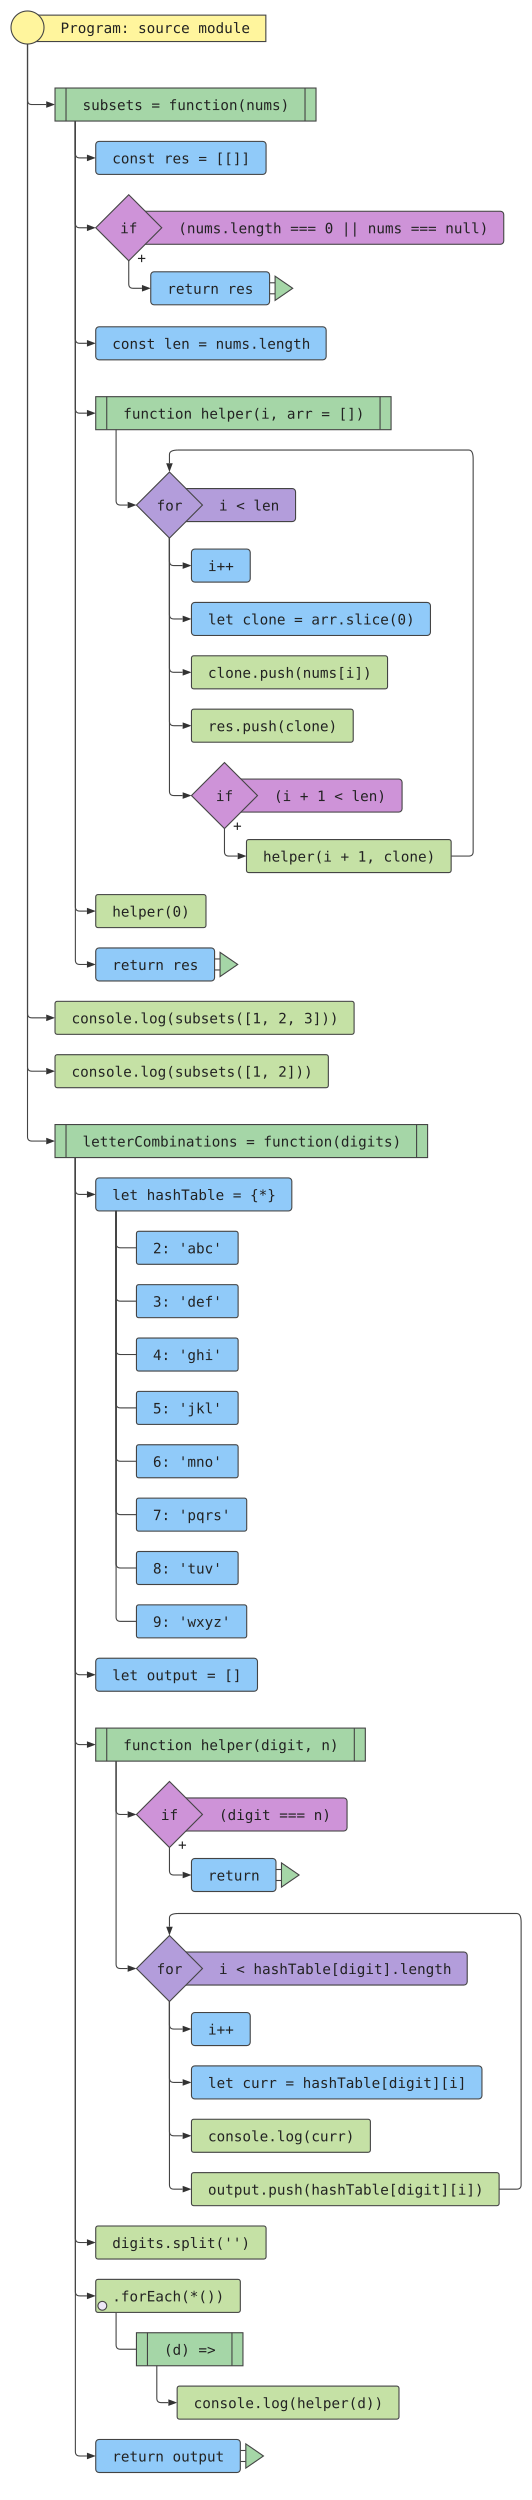
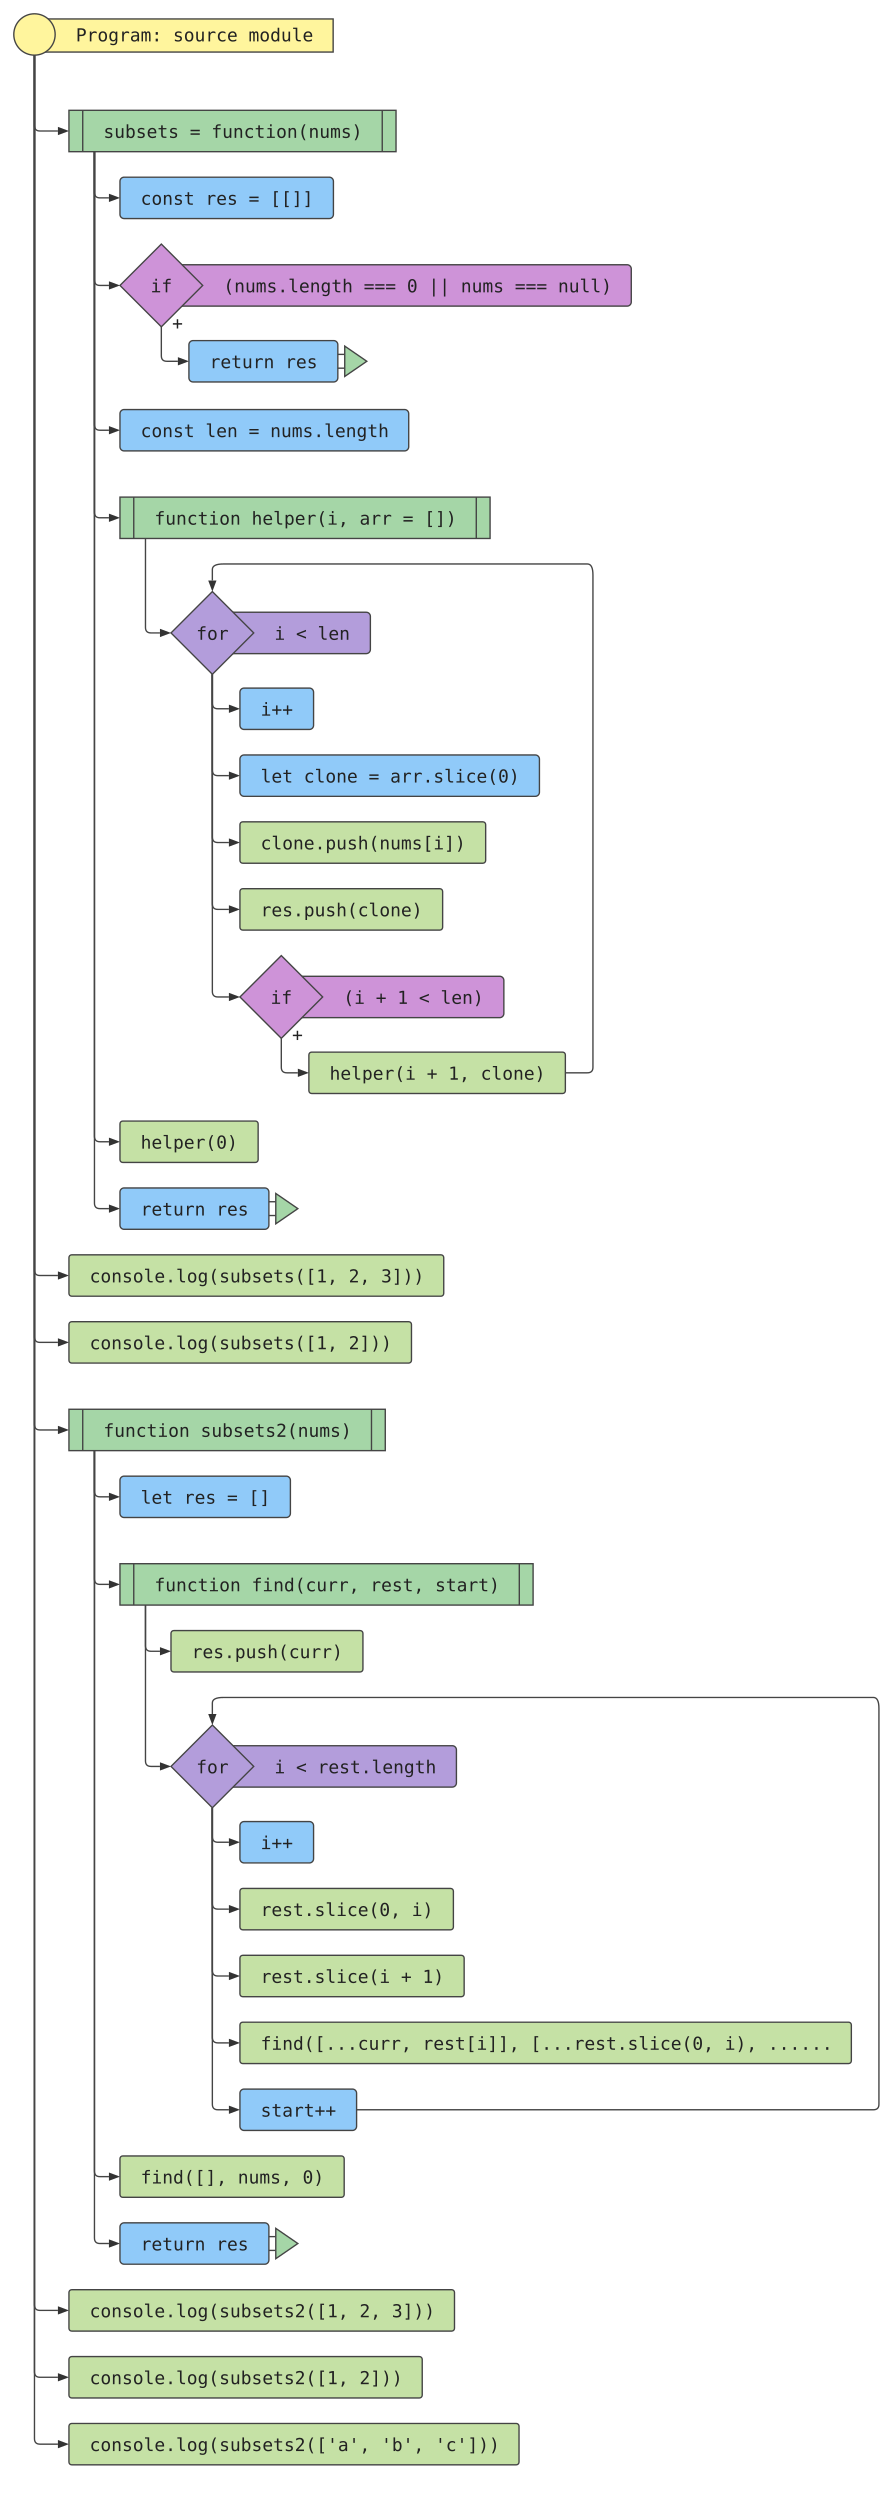
- <svg xmlns="http://www.w3.org/2000/svg" width="483" height="2272">
+ <svg xmlns="http://www.w3.org/2000/svg" width="643" height="1813">
  <g>
    <rect x="50" y="80" width="237.2" height="30" style="fill:#a5d6a7; stroke:#444; stroke-width:1" />
    <line x1="60" y1="80" x2="60" y2="110" style="fill:#a5d6a7; stroke:#444; stroke-width:1" />
    <line x1="277.2" y1="80" x2="277.2" y2="110" style="fill:#a5d6a7; stroke:#444; stroke-width:1" />
    <text x="75" y="100" font-family="monospace" font-size="13" fill="#222">
      <tspan x="75" y="100">subsets = function(nums)</tspan>
    </text>
  </g>
  <g>
    <rect x="87" y="128.5" width="154.8" height="30" rx="3" ry="3" style="fill:#90caf9; stroke:#444; stroke-width:1" />
    <text x="102" y="148.5" font-family="monospace" font-size="13" fill="#222">
      <tspan x="102" y="148.5">const res = [[]]</tspan>
    </text>
  </g>
  <g>
    <rect x="117" y="192" width="340.8" height="30" rx="3" ry="3" style="fill:#ce93d8; stroke:#444; stroke-width:1" />
    <polygon points="87,207 117,177 147,207 117,237" style="fill:#ce93d8; stroke:#444; stroke-width:1" />
    <text x="162" y="212" font-family="monospace" font-size="13" fill="#222">
      <tspan x="162" y="212">(nums.length === 0 || nums === null)</tspan>
    </text>
    <text x="109.2" y="212" font-family="monospace" font-size="13" fill="#222">if</text>
    <text x="124.8" y="238.95" font-family="monospace" font-size="13" fill="#222">+</text>
  </g>
  <g>
    <rect x="137" y="247" width="108" height="30" rx="3" ry="3" style="fill:#90caf9; stroke:#444; stroke-width:1" />
    <line x1="245" y1="257" x2="250" y2="257" style="fill:#a5d6a7; stroke:#444; stroke-width:1" />
    <line x1="245" y1="267" x2="250" y2="267" style="fill:#a5d6a7; stroke:#444; stroke-width:1" />
    <path d="M250, 251 L266, 262 L250, 273 Z" fill="#a5d6a7" stroke="#444" stroke-width="1" />
    <text x="152" y="267" font-family="monospace" font-size="13" fill="#222">
      <tspan x="152" y="267">return res</tspan>
    </text>
  </g>
  <g>
    <rect x="87" y="297" width="209.4" height="30" rx="3" ry="3" style="fill:#90caf9; stroke:#444; stroke-width:1" />
    <text x="102" y="317" font-family="monospace" font-size="13" fill="#222">
      <tspan x="102" y="317">const len = nums.length</tspan>
    </text>
  </g>
  <g>
    <rect x="87" y="360.5" width="268.4" height="30" style="fill:#a5d6a7; stroke:#444; stroke-width:1" />
    <line x1="97" y1="360.5" x2="97" y2="390.5" style="fill:#a5d6a7; stroke:#444; stroke-width:1" />
    <line x1="345.4" y1="360.5" x2="345.4" y2="390.5" style="fill:#a5d6a7; stroke:#444; stroke-width:1" />
    <text x="112" y="380.5" font-family="monospace" font-size="13" fill="#222">
      <tspan x="112" y="380.5">function helper(i, arr = [])</tspan>
    </text>
  </g>
  <g>
    <rect x="154" y="444" width="114.6" height="30" rx="3" ry="3" style="fill:#b39ddb; stroke:#444; stroke-width:1" />
    <polygon points="124,459 154,429 184,459 154,489" style="fill:#b39ddb; stroke:#444; stroke-width:1" />
    <text x="199" y="464" font-family="monospace" font-size="13" fill="#222">
      <tspan x="199" y="464">i &lt; len</tspan>
    </text>
    <text x="142.3" y="464" font-family="monospace" font-size="13" fill="#222">for</text>
  </g>
  <g>
    <rect x="174" y="499" width="53.4" height="30" rx="3" ry="3" style="fill:#90caf9; stroke:#444; stroke-width:1" />
    <text x="189" y="519" font-family="monospace" font-size="13" fill="#222">
      <tspan x="189" y="519">i++</tspan>
    </text>
  </g>
  <g>
    <rect x="174" y="547.5" width="217.2" height="30" rx="3" ry="3" style="fill:#90caf9; stroke:#444; stroke-width:1" />
    <text x="189" y="567.5" font-family="monospace" font-size="13" fill="#222">
      <tspan x="189" y="567.5">let clone = arr.slice(0)</tspan>
    </text>
  </g>
  <g>
    <rect x="174" y="596" width="178.2" height="30" rx="2" ry="2" style="fill:#C5E1A5; stroke:#444; stroke-width:1" />
    <text x="189" y="616" font-family="monospace" font-size="13" fill="#222">
      <tspan x="189" y="616">clone.push(nums[i])</tspan>
    </text>
  </g>
  <g>
    <rect x="174" y="644.5" width="147" height="30" rx="2" ry="2" style="fill:#C5E1A5; stroke:#444; stroke-width:1" />
    <text x="189" y="664.5" font-family="monospace" font-size="13" fill="#222">
      <tspan x="189" y="664.5">res.push(clone)</tspan>
    </text>
  </g>
  <g>
    <rect x="204" y="708" width="161.4" height="30" rx="3" ry="3" style="fill:#ce93d8; stroke:#444; stroke-width:1" />
    <polygon points="174,723 204,693 234,723 204,753" style="fill:#ce93d8; stroke:#444; stroke-width:1" />
    <text x="249" y="728" font-family="monospace" font-size="13" fill="#222">
      <tspan x="249" y="728">(i + 1 &lt; len)</tspan>
    </text>
    <text x="196.2" y="728" font-family="monospace" font-size="13" fill="#222">if</text>
    <text x="211.8" y="754.95" font-family="monospace" font-size="13" fill="#222">+</text>
  </g>
  <g>
    <rect x="224" y="763" width="186" height="30" rx="2" ry="2" style="fill:#C5E1A5; stroke:#444; stroke-width:1" />
    <text x="239" y="783" font-family="monospace" font-size="13" fill="#222">
      <tspan x="239" y="783">helper(i + 1, clone)</tspan>
    </text>
  </g>
  <g>
    <rect x="87" y="813" width="100.2" height="30" rx="2" ry="2" style="fill:#C5E1A5; stroke:#444; stroke-width:1" />
    <text x="102" y="833" font-family="monospace" font-size="13" fill="#222">
      <tspan x="102" y="833">helper(0)</tspan>
    </text>
  </g>
  <g>
    <rect x="87" y="861.5" width="108" height="30" rx="3" ry="3" style="fill:#90caf9; stroke:#444; stroke-width:1" />
    <line x1="195" y1="871.5" x2="200" y2="871.5" style="fill:#a5d6a7; stroke:#444; stroke-width:1" />
    <line x1="195" y1="881.5" x2="200" y2="881.5" style="fill:#a5d6a7; stroke:#444; stroke-width:1" />
    <path d="M200, 865.5 L216, 876.5 L200, 887.5 Z" fill="#a5d6a7" stroke="#444" stroke-width="1" />
    <text x="102" y="881.5" font-family="monospace" font-size="13" fill="#222">
      <tspan x="102" y="881.5">return res</tspan>
    </text>
  </g>
  <g>
    <rect x="50" y="910" width="271.8" height="30" rx="2" ry="2" style="fill:#C5E1A5; stroke:#444; stroke-width:1" />
    <text x="65" y="930" font-family="monospace" font-size="13" fill="#222">
      <tspan x="65" y="930">console.log(subsets([1, 2, 3]))</tspan>
    </text>
  </g>
  <g>
    <rect x="50" y="958.5" width="248.4" height="30" rx="2" ry="2" style="fill:#C5E1A5; stroke:#444; stroke-width:1" />
    <text x="65" y="978.5" font-family="monospace" font-size="13" fill="#222">
      <tspan x="65" y="978.5">console.log(subsets([1, 2]))</tspan>
    </text>
  </g>
  <g>
-     <rect x="50" y="1022" width="338.6" height="30" style="fill:#a5d6a7; stroke:#444; stroke-width:1" />
+     <rect x="50" y="1022" width="229.4" height="30" style="fill:#a5d6a7; stroke:#444; stroke-width:1" />
    <line x1="60" y1="1022" x2="60" y2="1052" style="fill:#a5d6a7; stroke:#444; stroke-width:1" />
-     <line x1="378.6" y1="1022" x2="378.6" y2="1052" style="fill:#a5d6a7; stroke:#444; stroke-width:1" />
+     <line x1="269.4" y1="1022" x2="269.4" y2="1052" style="fill:#a5d6a7; stroke:#444; stroke-width:1" />
    <text x="75" y="1042" font-family="monospace" font-size="13" fill="#222">
-       <tspan x="75" y="1042">letterCombinations = function(digits)</tspan>
-     </text>
-   </g>
-   <g>
-     <rect x="87" y="1070.5" width="178.2" height="30" rx="3" ry="3" style="fill:#90caf9; stroke:#444; stroke-width:1" />
+       <tspan x="75" y="1042">function subsets2(nums)</tspan>
+     </text>
+   </g>
+   <g>
+     <rect x="87" y="1070.5" width="123.6" height="30" rx="3" ry="3" style="fill:#90caf9; stroke:#444; stroke-width:1" />
    <text x="102" y="1090.5" font-family="monospace" font-size="13" fill="#222">
-       <tspan x="102" y="1090.5">let hashTable = {*}</tspan>
-     </text>
-   </g>
-   <g>
-     <rect x="124" y="1119" width="92.4" height="30" rx="2" ry="2" style="fill:#90caf9; stroke:#444; stroke-width:1" />
-     <text x="139" y="1139" font-family="monospace" font-size="13" fill="#222">
-       <tspan x="139" y="1139">2: 'abc'</tspan>
-     </text>
-   </g>
-   <g>
-     <rect x="124" y="1167.5" width="92.4" height="30" rx="2" ry="2" style="fill:#90caf9; stroke:#444; stroke-width:1" />
-     <text x="139" y="1187.5" font-family="monospace" font-size="13" fill="#222">
-       <tspan x="139" y="1187.5">3: 'def'</tspan>
-     </text>
-   </g>
-   <g>
-     <rect x="124" y="1216" width="92.4" height="30" rx="2" ry="2" style="fill:#90caf9; stroke:#444; stroke-width:1" />
-     <text x="139" y="1236" font-family="monospace" font-size="13" fill="#222">
-       <tspan x="139" y="1236">4: 'ghi'</tspan>
-     </text>
-   </g>
-   <g>
-     <rect x="124" y="1264.5" width="92.4" height="30" rx="2" ry="2" style="fill:#90caf9; stroke:#444; stroke-width:1" />
-     <text x="139" y="1284.5" font-family="monospace" font-size="13" fill="#222">
-       <tspan x="139" y="1284.5">5: 'jkl'</tspan>
-     </text>
-   </g>
-   <g>
-     <rect x="124" y="1313" width="92.4" height="30" rx="2" ry="2" style="fill:#90caf9; stroke:#444; stroke-width:1" />
-     <text x="139" y="1333" font-family="monospace" font-size="13" fill="#222">
-       <tspan x="139" y="1333">6: 'mno'</tspan>
-     </text>
-   </g>
-   <g>
-     <rect x="124" y="1361.5" width="100.2" height="30" rx="2" ry="2" style="fill:#90caf9; stroke:#444; stroke-width:1" />
-     <text x="139" y="1381.5" font-family="monospace" font-size="13" fill="#222">
-       <tspan x="139" y="1381.5">7: 'pqrs'</tspan>
-     </text>
-   </g>
-   <g>
-     <rect x="124" y="1410" width="92.4" height="30" rx="2" ry="2" style="fill:#90caf9; stroke:#444; stroke-width:1" />
-     <text x="139" y="1430" font-family="monospace" font-size="13" fill="#222">
-       <tspan x="139" y="1430">8: 'tuv'</tspan>
-     </text>
-   </g>
-   <g>
-     <rect x="124" y="1458.5" width="100.2" height="30" rx="2" ry="2" style="fill:#90caf9; stroke:#444; stroke-width:1" />
-     <text x="139" y="1478.5" font-family="monospace" font-size="13" fill="#222">
-       <tspan x="139" y="1478.5">9: 'wxyz'</tspan>
-     </text>
-   </g>
-   <g>
-     <rect x="87" y="1507" width="147" height="30" rx="3" ry="3" style="fill:#90caf9; stroke:#444; stroke-width:1" />
-     <text x="102" y="1527" font-family="monospace" font-size="13" fill="#222">
-       <tspan x="102" y="1527">let output = []</tspan>
-     </text>
-   </g>
-   <g>
-     <rect x="87" y="1570.5" width="245" height="30" style="fill:#a5d6a7; stroke:#444; stroke-width:1" />
-     <line x1="97" y1="1570.5" x2="97" y2="1600.5" style="fill:#a5d6a7; stroke:#444; stroke-width:1" />
-     <line x1="322" y1="1570.5" x2="322" y2="1600.5" style="fill:#a5d6a7; stroke:#444; stroke-width:1" />
-     <text x="112" y="1590.5" font-family="monospace" font-size="13" fill="#222">
-       <tspan x="112" y="1590.5">function helper(digit, n)</tspan>
-     </text>
-   </g>
-   <g>
-     <rect x="154" y="1634" width="161.4" height="30" rx="3" ry="3" style="fill:#ce93d8; stroke:#444; stroke-width:1" />
-     <polygon points="124,1649 154,1619 184,1649 154,1679" style="fill:#ce93d8; stroke:#444; stroke-width:1" />
-     <text x="199" y="1654" font-family="monospace" font-size="13" fill="#222">
-       <tspan x="199" y="1654">(digit === n)</tspan>
-     </text>
-     <text x="146.2" y="1654" font-family="monospace" font-size="13" fill="#222">if</text>
-     <text x="161.8" y="1680.95" font-family="monospace" font-size="13" fill="#222">+</text>
-   </g>
-   <g>
-     <rect x="174" y="1689" width="76.8" height="30" rx="3" ry="3" style="fill:#90caf9; stroke:#444; stroke-width:1" />
-     <line x1="250.8" y1="1699" x2="255.8" y2="1699" style="fill:#a5d6a7; stroke:#444; stroke-width:1" />
-     <line x1="250.8" y1="1709" x2="255.8" y2="1709" style="fill:#a5d6a7; stroke:#444; stroke-width:1" />
-     <path d="M255.8, 1693 L271.8, 1704 L255.8, 1715 Z" fill="#a5d6a7" stroke="#444" stroke-width="1" />
-     <text x="189" y="1709" font-family="monospace" font-size="13" fill="#222">
-       <tspan x="189" y="1709">return</tspan>
-     </text>
-   </g>
-   <g>
-     <rect x="154" y="1774" width="270.6" height="30" rx="3" ry="3" style="fill:#b39ddb; stroke:#444; stroke-width:1" />
-     <polygon points="124,1789 154,1759 184,1789 154,1819" style="fill:#b39ddb; stroke:#444; stroke-width:1" />
-     <text x="199" y="1794" font-family="monospace" font-size="13" fill="#222">
-       <tspan x="199" y="1794">i &lt; hashTable[digit].length</tspan>
-     </text>
-     <text x="142.3" y="1794" font-family="monospace" font-size="13" fill="#222">for</text>
-   </g>
-   <g>
-     <rect x="174" y="1829" width="53.4" height="30" rx="3" ry="3" style="fill:#90caf9; stroke:#444; stroke-width:1" />
-     <text x="189" y="1849" font-family="monospace" font-size="13" fill="#222">
-       <tspan x="189" y="1849">i++</tspan>
-     </text>
-   </g>
-   <g>
-     <rect x="174" y="1877.5" width="264" height="30" rx="3" ry="3" style="fill:#90caf9; stroke:#444; stroke-width:1" />
-     <text x="189" y="1897.5" font-family="monospace" font-size="13" fill="#222">
-       <tspan x="189" y="1897.5">let curr = hashTable[digit][i]</tspan>
-     </text>
-   </g>
-   <g>
-     <rect x="174" y="1926" width="162.6" height="30" rx="2" ry="2" style="fill:#C5E1A5; stroke:#444; stroke-width:1" />
-     <text x="189" y="1946" font-family="monospace" font-size="13" fill="#222">
-       <tspan x="189" y="1946">console.log(curr)</tspan>
-     </text>
-   </g>
-   <g>
-     <rect x="174" y="1974.5" width="279.6" height="30" rx="2" ry="2" style="fill:#C5E1A5; stroke:#444; stroke-width:1" />
-     <text x="189" y="1994.5" font-family="monospace" font-size="13" fill="#222">
-       <tspan x="189" y="1994.5">output.push(hashTable[digit][i])</tspan>
-     </text>
-   </g>
-   <g>
-     <rect x="87" y="2023" width="154.8" height="30" rx="2" ry="2" style="fill:#C5E1A5; stroke:#444; stroke-width:1" />
-     <text x="102" y="2043" font-family="monospace" font-size="13" fill="#222">
-       <tspan x="102" y="2043">digits.split('')</tspan>
-     </text>
-   </g>
-   <g>
-     <rect x="87" y="2071.5" width="131.4" height="30" rx="2" ry="2" style="fill:#C5E1A5; stroke:#444; stroke-width:1" />
-     <text x="102" y="2091.5" font-family="monospace" font-size="13" fill="#222">
-       <tspan x="102" y="2091.5">.forEach(*())</tspan>
-     </text>
-     <circle cx="93" cy="2095.5" r="4" style="fill:#ede7f6; stroke:#444; stroke-width:1" />
-   </g>
-   <g>
-     <rect x="124" y="2120" width="96.8" height="30" style="fill:#a5d6a7; stroke:#444; stroke-width:1" />
-     <line x1="134" y1="2120" x2="134" y2="2150" style="fill:#a5d6a7; stroke:#444; stroke-width:1" />
-     <line x1="210.8" y1="2120" x2="210.8" y2="2150" style="fill:#a5d6a7; stroke:#444; stroke-width:1" />
-     <text x="149" y="2140" font-family="monospace" font-size="13" fill="#222">
-       <tspan x="149" y="2140">(d) =&gt;</tspan>
-     </text>
-   </g>
-   <g>
-     <rect x="161" y="2168.5" width="201.6" height="30" rx="2" ry="2" style="fill:#C5E1A5; stroke:#444; stroke-width:1" />
-     <text x="176" y="2188.5" font-family="monospace" font-size="13" fill="#222">
-       <tspan x="176" y="2188.5">console.log(helper(d))</tspan>
-     </text>
-   </g>
-   <g>
-     <rect x="87" y="2217" width="131.4" height="30" rx="3" ry="3" style="fill:#90caf9; stroke:#444; stroke-width:1" />
-     <line x1="218.4" y1="2227" x2="223.4" y2="2227" style="fill:#a5d6a7; stroke:#444; stroke-width:1" />
-     <line x1="218.4" y1="2237" x2="223.4" y2="2237" style="fill:#a5d6a7; stroke:#444; stroke-width:1" />
-     <path d="M223.4, 2221 L239.4, 2232 L223.4, 2243 Z" fill="#a5d6a7" stroke="#444" stroke-width="1" />
-     <text x="102" y="2237" font-family="monospace" font-size="13" fill="#222">
-       <tspan x="102" y="2237">return output</tspan>
+       <tspan x="102" y="1090.5">let res = []</tspan>
+     </text>
+   </g>
+   <g>
+     <rect x="87" y="1134" width="299.6" height="30" style="fill:#a5d6a7; stroke:#444; stroke-width:1" />
+     <line x1="97" y1="1134" x2="97" y2="1164" style="fill:#a5d6a7; stroke:#444; stroke-width:1" />
+     <line x1="376.6" y1="1134" x2="376.6" y2="1164" style="fill:#a5d6a7; stroke:#444; stroke-width:1" />
+     <text x="112" y="1154" font-family="monospace" font-size="13" fill="#222">
+       <tspan x="112" y="1154">function find(curr, rest, start)</tspan>
+     </text>
+   </g>
+   <g>
+     <rect x="124" y="1182.5" width="139.2" height="30" rx="2" ry="2" style="fill:#C5E1A5; stroke:#444; stroke-width:1" />
+     <text x="139" y="1202.5" font-family="monospace" font-size="13" fill="#222">
+       <tspan x="139" y="1202.5">res.push(curr)</tspan>
+     </text>
+   </g>
+   <g>
+     <rect x="154" y="1266" width="177" height="30" rx="3" ry="3" style="fill:#b39ddb; stroke:#444; stroke-width:1" />
+     <polygon points="124,1281 154,1251 184,1281 154,1311" style="fill:#b39ddb; stroke:#444; stroke-width:1" />
+     <text x="199" y="1286" font-family="monospace" font-size="13" fill="#222">
+       <tspan x="199" y="1286">i &lt; rest.length</tspan>
+     </text>
+     <text x="142.3" y="1286" font-family="monospace" font-size="13" fill="#222">for</text>
+   </g>
+   <g>
+     <rect x="174" y="1321" width="53.4" height="30" rx="3" ry="3" style="fill:#90caf9; stroke:#444; stroke-width:1" />
+     <text x="189" y="1341" font-family="monospace" font-size="13" fill="#222">
+       <tspan x="189" y="1341">i++</tspan>
+     </text>
+   </g>
+   <g>
+     <rect x="174" y="1369.5" width="154.8" height="30" rx="2" ry="2" style="fill:#C5E1A5; stroke:#444; stroke-width:1" />
+     <text x="189" y="1389.5" font-family="monospace" font-size="13" fill="#222">
+       <tspan x="189" y="1389.5">rest.slice(0, i)</tspan>
+     </text>
+   </g>
+   <g>
+     <rect x="174" y="1418" width="162.6" height="30" rx="2" ry="2" style="fill:#C5E1A5; stroke:#444; stroke-width:1" />
+     <text x="189" y="1438" font-family="monospace" font-size="13" fill="#222">
+       <tspan x="189" y="1438">rest.slice(i + 1)</tspan>
+     </text>
+   </g>
+   <g>
+     <rect x="174" y="1466.5" width="443.4" height="30" rx="2" ry="2" style="fill:#C5E1A5; stroke:#444; stroke-width:1" />
+     <text x="189" y="1486.5" font-family="monospace" font-size="13" fill="#222">
+       <tspan x="189" y="1486.5">find([...curr, rest[i]], [...rest.slice(0, i), ......</tspan>
+     </text>
+   </g>
+   <g>
+     <rect x="174" y="1515" width="84.6" height="30" rx="3" ry="3" style="fill:#90caf9; stroke:#444; stroke-width:1" />
+     <text x="189" y="1535" font-family="monospace" font-size="13" fill="#222">
+       <tspan x="189" y="1535">start++</tspan>
+     </text>
+   </g>
+   <g>
+     <rect x="87" y="1563.5" width="162.6" height="30" rx="2" ry="2" style="fill:#C5E1A5; stroke:#444; stroke-width:1" />
+     <text x="102" y="1583.5" font-family="monospace" font-size="13" fill="#222">
+       <tspan x="102" y="1583.5">find([], nums, 0)</tspan>
+     </text>
+   </g>
+   <g>
+     <rect x="87" y="1612" width="108" height="30" rx="3" ry="3" style="fill:#90caf9; stroke:#444; stroke-width:1" />
+     <line x1="195" y1="1622" x2="200" y2="1622" style="fill:#a5d6a7; stroke:#444; stroke-width:1" />
+     <line x1="195" y1="1632" x2="200" y2="1632" style="fill:#a5d6a7; stroke:#444; stroke-width:1" />
+     <path d="M200, 1616 L216, 1627 L200, 1638 Z" fill="#a5d6a7" stroke="#444" stroke-width="1" />
+     <text x="102" y="1632" font-family="monospace" font-size="13" fill="#222">
+       <tspan x="102" y="1632">return res</tspan>
+     </text>
+   </g>
+   <g>
+     <rect x="50" y="1660.5" width="279.6" height="30" rx="2" ry="2" style="fill:#C5E1A5; stroke:#444; stroke-width:1" />
+     <text x="65" y="1680.5" font-family="monospace" font-size="13" fill="#222">
+       <tspan x="65" y="1680.5">console.log(subsets2([1, 2, 3]))</tspan>
+     </text>
+   </g>
+   <g>
+     <rect x="50" y="1709" width="256.2" height="30" rx="2" ry="2" style="fill:#C5E1A5; stroke:#444; stroke-width:1" />
+     <text x="65" y="1729" font-family="monospace" font-size="13" fill="#222">
+       <tspan x="65" y="1729">console.log(subsets2([1, 2]))</tspan>
+     </text>
+   </g>
+   <g>
+     <rect x="50" y="1757.5" width="326.4" height="30" rx="2" ry="2" style="fill:#C5E1A5; stroke:#444; stroke-width:1" />
+     <text x="65" y="1777.5" font-family="monospace" font-size="13" fill="#222">
+       <tspan x="65" y="1777.5">console.log(subsets2(['a', 'b', 'c']))</tspan>
    </text>
  </g>
  <g>
    <rect x="25" y="13.75" width="216.6" height="24" style="fill:#fff59d; stroke:#444; stroke-width:1" />
    <circle cx="25" cy="25" r="15" style="fill:#fff59d; stroke:#444; stroke-width:1" />
    <text x="55" y="30" font-family="monospace" font-size="13" fill="#222">
      <tspan x="55" y="30">Program: source module</tspan>
    </text>
  </g>
  <g>
    <path d="M25, 40 L25 91 Q25 95                 29 95                 L42 95 " style="fill:none; stroke:#444; stroke-width:1" />
    <path d="M42, 92 L50, 95 L42, 98 Z" fill="#333" />
  </g>
  <g>
    <path d="M68.5, 110 L68.5 139.5 Q68.5 143.5                 72.5 143.5                 L79 143.5 " style="fill:none; stroke:#444; stroke-width:1" />
    <path d="M79, 140.5 L87, 143.5 L79, 146.5 Z" fill="#333" />
  </g>
  <g>
    <path d="M68.5, 110 L68.5 203 Q68.5 207                 72.5 207                 L79 207 " style="fill:none; stroke:#444; stroke-width:1" />
    <path d="M79, 204 L87, 207 L79, 210 Z" fill="#333" />
  </g>
  <g>
    <path d="M117, 237 L117 258 Q117 262                 121 262                 L129 262 " style="fill:none; stroke:#444; stroke-width:1" />
    <path d="M129, 259 L137, 262 L129, 265 Z" fill="#333" />
  </g>
  <g>
    <path d="M68.5, 110 L68.5 308 Q68.5 312                 72.5 312                 L79 312 " style="fill:none; stroke:#444; stroke-width:1" />
    <path d="M79, 309 L87, 312 L79, 315 Z" fill="#333" />
  </g>
  <g>
    <path d="M68.5, 110 L68.5 371.5 Q68.5 375.5                 72.5 375.5                 L79 375.5 " style="fill:none; stroke:#444; stroke-width:1" />
    <path d="M79, 372.5 L87, 375.5 L79, 378.5 Z" fill="#333" />
  </g>
  <g>
    <path d="M105.5, 390.5 L105.5 455 Q105.5 459                 109.5 459                 L116 459 " style="fill:none; stroke:#444; stroke-width:1" />
    <path d="M116, 456 L124, 459 L116, 462 Z" fill="#333" />
  </g>
  <g>
    <path d="M154, 489 L154 510 Q154 514                 158 514                 L166 514 " style="fill:none; stroke:#444; stroke-width:1" />
    <path d="M166, 511 L174, 514 L166, 517 Z" fill="#333" />
  </g>
  <g>
    <path d="M154, 489 L154 558.5 Q154 562.5                 158 562.5                 L166 562.5 " style="fill:none; stroke:#444; stroke-width:1" />
    <path d="M166, 559.5 L174, 562.5 L166, 565.5 Z" fill="#333" />
  </g>
  <g>
    <path d="M154, 489 L154 607 Q154 611                 158 611                 L166 611 " style="fill:none; stroke:#444; stroke-width:1" />
    <path d="M166, 608 L174, 611 L166, 614 Z" fill="#333" />
  </g>
  <g>
    <path d="M154, 489 L154 655.5 Q154 659.5                 158 659.5                 L166 659.5 " style="fill:none; stroke:#444; stroke-width:1" />
    <path d="M166, 656.5 L174, 659.5 L166, 662.5 Z" fill="#333" />
  </g>
  <g>
    <path d="M154, 489 L154 719 Q154 723                 158 723                 L166 723 " style="fill:none; stroke:#444; stroke-width:1" />
    <path d="M166, 720 L174, 723 L166, 726 Z" fill="#333" />
  </g>
  <g>
    <path d="M204, 753 L204 774 Q204 778                 208 778                 L216 778 " style="fill:none; stroke:#444; stroke-width:1" />
    <path d="M216, 775 L224, 778 L216, 781 Z" fill="#333" />
  </g>
  <g>
    <path d="M410, 778 L426 778  Q430 778                 430 774                 L430 417 Q430 409                 426 409                 L162 409  Q154 409                 154 413                 L154 421" style="fill:none; stroke:#444; stroke-width:1" />
    <path d="M151, 421 L154, 429 L157, 421 Z" fill="#333" />
  </g>
  <g>
    <path d="M68.5, 110 L68.5 824 Q68.5 828                 72.5 828                 L79 828 " style="fill:none; stroke:#444; stroke-width:1" />
    <path d="M79, 825 L87, 828 L79, 831 Z" fill="#333" />
  </g>
  <g>
    <path d="M68.5, 110 L68.5 872.5 Q68.5 876.5                 72.5 876.5                 L79 876.5 " style="fill:none; stroke:#444; stroke-width:1" />
    <path d="M79, 873.5 L87, 876.5 L79, 879.5 Z" fill="#333" />
  </g>
  <g>
    <path d="M25, 40 L25 921 Q25 925                 29 925                 L42 925 " style="fill:none; stroke:#444; stroke-width:1" />
    <path d="M42, 922 L50, 925 L42, 928 Z" fill="#333" />
  </g>
  <g>
    <path d="M25, 40 L25 969.5 Q25 973.5                 29 973.5                 L42 973.5 " style="fill:none; stroke:#444; stroke-width:1" />
    <path d="M42, 970.5 L50, 973.5 L42, 976.5 Z" fill="#333" />
  </g>
  <g>
    <path d="M25, 40 L25 1033 Q25 1037                 29 1037                 L42 1037 " style="fill:none; stroke:#444; stroke-width:1" />
    <path d="M42, 1034 L50, 1037 L42, 1040 Z" fill="#333" />
  </g>
  <g>
    <path d="M68.5, 1052 L68.5 1081.5 Q68.5 1085.5                 72.5 1085.5                 L79 1085.5 " style="fill:none; stroke:#444; stroke-width:1" />
    <path d="M79, 1082.5 L87, 1085.5 L79, 1088.5 Z" fill="#333" />
  </g>
  <g>
-     <path d="M105.5, 1100.5 L105.5 1130 Q105.5 1134                 109.5 1134                 L124 1134 " style="fill:none; stroke:#444; stroke-width:1" />
-                false
-             </g>
-   <g>
-     <path d="M105.5, 1100.5 L105.5 1178.5 Q105.5 1182.5                 109.5 1182.5                 L124 1182.5 " style="fill:none; stroke:#444; stroke-width:1" />
-                false
-             </g>
-   <g>
-     <path d="M105.5, 1100.5 L105.5 1227 Q105.5 1231                 109.5 1231                 L124 1231 " style="fill:none; stroke:#444; stroke-width:1" />
-                false
-             </g>
-   <g>
-     <path d="M105.5, 1100.5 L105.5 1275.5 Q105.5 1279.5                 109.5 1279.5                 L124 1279.5 " style="fill:none; stroke:#444; stroke-width:1" />
-                false
-             </g>
-   <g>
-     <path d="M105.5, 1100.5 L105.5 1324 Q105.5 1328                 109.5 1328                 L124 1328 " style="fill:none; stroke:#444; stroke-width:1" />
-                false
-             </g>
-   <g>
-     <path d="M105.5, 1100.5 L105.5 1372.5 Q105.5 1376.5                 109.5 1376.5                 L124 1376.5 " style="fill:none; stroke:#444; stroke-width:1" />
-                false
-             </g>
-   <g>
-     <path d="M105.5, 1100.5 L105.5 1421 Q105.5 1425                 109.5 1425                 L124 1425 " style="fill:none; stroke:#444; stroke-width:1" />
-                false
-             </g>
-   <g>
-     <path d="M105.5, 1100.5 L105.5 1469.5 Q105.5 1473.5                 109.5 1473.5                 L124 1473.5 " style="fill:none; stroke:#444; stroke-width:1" />
-                false
-             </g>
-   <g>
-     <path d="M68.5, 1052 L68.5 1518 Q68.5 1522                 72.5 1522                 L79 1522 " style="fill:none; stroke:#444; stroke-width:1" />
-     <path d="M79, 1519 L87, 1522 L79, 1525 Z" fill="#333" />
-   </g>
-   <g>
-     <path d="M68.5, 1052 L68.5 1581.5 Q68.5 1585.5                 72.5 1585.5                 L79 1585.5 " style="fill:none; stroke:#444; stroke-width:1" />
-     <path d="M79, 1582.5 L87, 1585.5 L79, 1588.5 Z" fill="#333" />
-   </g>
-   <g>
-     <path d="M105.5, 1600.5 L105.5 1645 Q105.5 1649                 109.5 1649                 L116 1649 " style="fill:none; stroke:#444; stroke-width:1" />
-     <path d="M116, 1646 L124, 1649 L116, 1652 Z" fill="#333" />
-   </g>
-   <g>
-     <path d="M154, 1679 L154 1700 Q154 1704                 158 1704                 L166 1704 " style="fill:none; stroke:#444; stroke-width:1" />
-     <path d="M166, 1701 L174, 1704 L166, 1707 Z" fill="#333" />
-   </g>
-   <g>
-     <path d="M105.5, 1600.5 L105.5 1785 Q105.5 1789                 109.5 1789                 L116 1789 " style="fill:none; stroke:#444; stroke-width:1" />
-     <path d="M116, 1786 L124, 1789 L116, 1792 Z" fill="#333" />
-   </g>
-   <g>
-     <path d="M154, 1819 L154 1840 Q154 1844                 158 1844                 L166 1844 " style="fill:none; stroke:#444; stroke-width:1" />
-     <path d="M166, 1841 L174, 1844 L166, 1847 Z" fill="#333" />
-   </g>
-   <g>
-     <path d="M154, 1819 L154 1888.5 Q154 1892.5                 158 1892.5                 L166 1892.5 " style="fill:none; stroke:#444; stroke-width:1" />
-     <path d="M166, 1889.5 L174, 1892.5 L166, 1895.5 Z" fill="#333" />
-   </g>
-   <g>
-     <path d="M154, 1819 L154 1937 Q154 1941                 158 1941                 L166 1941 " style="fill:none; stroke:#444; stroke-width:1" />
-     <path d="M166, 1938 L174, 1941 L166, 1944 Z" fill="#333" />
-   </g>
-   <g>
-     <path d="M154, 1819 L154 1985.5 Q154 1989.5                 158 1989.5                 L166 1989.5 " style="fill:none; stroke:#444; stroke-width:1" />
-     <path d="M166, 1986.5 L174, 1989.5 L166, 1992.5 Z" fill="#333" />
-   </g>
-   <g>
-     <path d="M453.6, 1989.5 L469.6 1989.5  Q473.6 1989.5                 473.6 1985.5                 L473.6 1747 Q473.6 1739                 469.6 1739                 L162 1739  Q154 1739                 154 1743                 L154 1751" style="fill:none; stroke:#444; stroke-width:1" />
-     <path d="M151, 1751 L154, 1759 L157, 1751 Z" fill="#333" />
-   </g>
-   <g>
-     <path d="M68.5, 1052 L68.5 2034 Q68.5 2038                 72.5 2038                 L79 2038 " style="fill:none; stroke:#444; stroke-width:1" />
-     <path d="M79, 2035 L87, 2038 L79, 2041 Z" fill="#333" />
-   </g>
-   <g>
-     <path d="M68.5, 1052 L68.5 2082.5 Q68.5 2086.5                 72.5 2086.5                 L79 2086.5 " style="fill:none; stroke:#444; stroke-width:1" />
-     <path d="M79, 2083.5 L87, 2086.5 L79, 2089.5 Z" fill="#333" />
-   </g>
-   <g>
-     <path d="M105.5, 2101.5 L105.5 2131 Q105.5 2135                 109.5 2135                 L124 2135 " style="fill:none; stroke:#444; stroke-width:1" />
-                false
-             </g>
-   <g>
-     <path d="M142.5, 2150 L142.5 2179.5 Q142.5 2183.5                 146.5 2183.5                 L153 2183.5 " style="fill:none; stroke:#444; stroke-width:1" />
-     <path d="M153, 2180.5 L161, 2183.5 L153, 2186.5 Z" fill="#333" />
-   </g>
-   <g>
-     <path d="M68.5, 1052 L68.5 2228 Q68.5 2232                 72.5 2232                 L79 2232 " style="fill:none; stroke:#444; stroke-width:1" />
-     <path d="M79, 2229 L87, 2232 L79, 2235 Z" fill="#333" />
+     <path d="M68.5, 1052 L68.5 1145 Q68.5 1149                 72.5 1149                 L79 1149 " style="fill:none; stroke:#444; stroke-width:1" />
+     <path d="M79, 1146 L87, 1149 L79, 1152 Z" fill="#333" />
+   </g>
+   <g>
+     <path d="M105.5, 1164 L105.5 1193.5 Q105.5 1197.5                 109.5 1197.5                 L116 1197.5 " style="fill:none; stroke:#444; stroke-width:1" />
+     <path d="M116, 1194.5 L124, 1197.5 L116, 1200.5 Z" fill="#333" />
+   </g>
+   <g>
+     <path d="M105.5, 1164 L105.5 1277 Q105.5 1281                 109.5 1281                 L116 1281 " style="fill:none; stroke:#444; stroke-width:1" />
+     <path d="M116, 1278 L124, 1281 L116, 1284 Z" fill="#333" />
+   </g>
+   <g>
+     <path d="M154, 1311 L154 1332 Q154 1336                 158 1336                 L166 1336 " style="fill:none; stroke:#444; stroke-width:1" />
+     <path d="M166, 1333 L174, 1336 L166, 1339 Z" fill="#333" />
+   </g>
+   <g>
+     <path d="M154, 1311 L154 1380.5 Q154 1384.5                 158 1384.5                 L166 1384.5 " style="fill:none; stroke:#444; stroke-width:1" />
+     <path d="M166, 1381.5 L174, 1384.5 L166, 1387.5 Z" fill="#333" />
+   </g>
+   <g>
+     <path d="M154, 1311 L154 1429 Q154 1433                 158 1433                 L166 1433 " style="fill:none; stroke:#444; stroke-width:1" />
+     <path d="M166, 1430 L174, 1433 L166, 1436 Z" fill="#333" />
+   </g>
+   <g>
+     <path d="M154, 1311 L154 1477.5 Q154 1481.5                 158 1481.5                 L166 1481.5 " style="fill:none; stroke:#444; stroke-width:1" />
+     <path d="M166, 1478.5 L174, 1481.5 L166, 1484.5 Z" fill="#333" />
+   </g>
+   <g>
+     <path d="M154, 1311 L154 1526 Q154 1530                 158 1530                 L166 1530 " style="fill:none; stroke:#444; stroke-width:1" />
+     <path d="M166, 1527 L174, 1530 L166, 1533 Z" fill="#333" />
+   </g>
+   <g>
+     <path d="M258.6, 1530 L633.4 1530  Q637.4 1530                 637.4 1526                 L637.4 1239 Q637.4 1231                 633.4 1231                 L162 1231  Q154 1231                 154 1235                 L154 1243" style="fill:none; stroke:#444; stroke-width:1" />
+     <path d="M151, 1243 L154, 1251 L157, 1243 Z" fill="#333" />
+   </g>
+   <g>
+     <path d="M68.5, 1052 L68.5 1574.5 Q68.5 1578.5                 72.5 1578.5                 L79 1578.5 " style="fill:none; stroke:#444; stroke-width:1" />
+     <path d="M79, 1575.5 L87, 1578.5 L79, 1581.5 Z" fill="#333" />
+   </g>
+   <g>
+     <path d="M68.5, 1052 L68.5 1623 Q68.5 1627                 72.5 1627                 L79 1627 " style="fill:none; stroke:#444; stroke-width:1" />
+     <path d="M79, 1624 L87, 1627 L79, 1630 Z" fill="#333" />
+   </g>
+   <g>
+     <path d="M25, 40 L25 1671.5 Q25 1675.5                 29 1675.5                 L42 1675.5 " style="fill:none; stroke:#444; stroke-width:1" />
+     <path d="M42, 1672.5 L50, 1675.5 L42, 1678.5 Z" fill="#333" />
+   </g>
+   <g>
+     <path d="M25, 40 L25 1720 Q25 1724                 29 1724                 L42 1724 " style="fill:none; stroke:#444; stroke-width:1" />
+     <path d="M42, 1721 L50, 1724 L42, 1727 Z" fill="#333" />
+   </g>
+   <g>
+     <path d="M25, 40 L25 1768.5 Q25 1772.5                 29 1772.5                 L42 1772.5 " style="fill:none; stroke:#444; stroke-width:1" />
+     <path d="M42, 1769.5 L50, 1772.5 L42, 1775.5 Z" fill="#333" />
  </g>
</svg>
